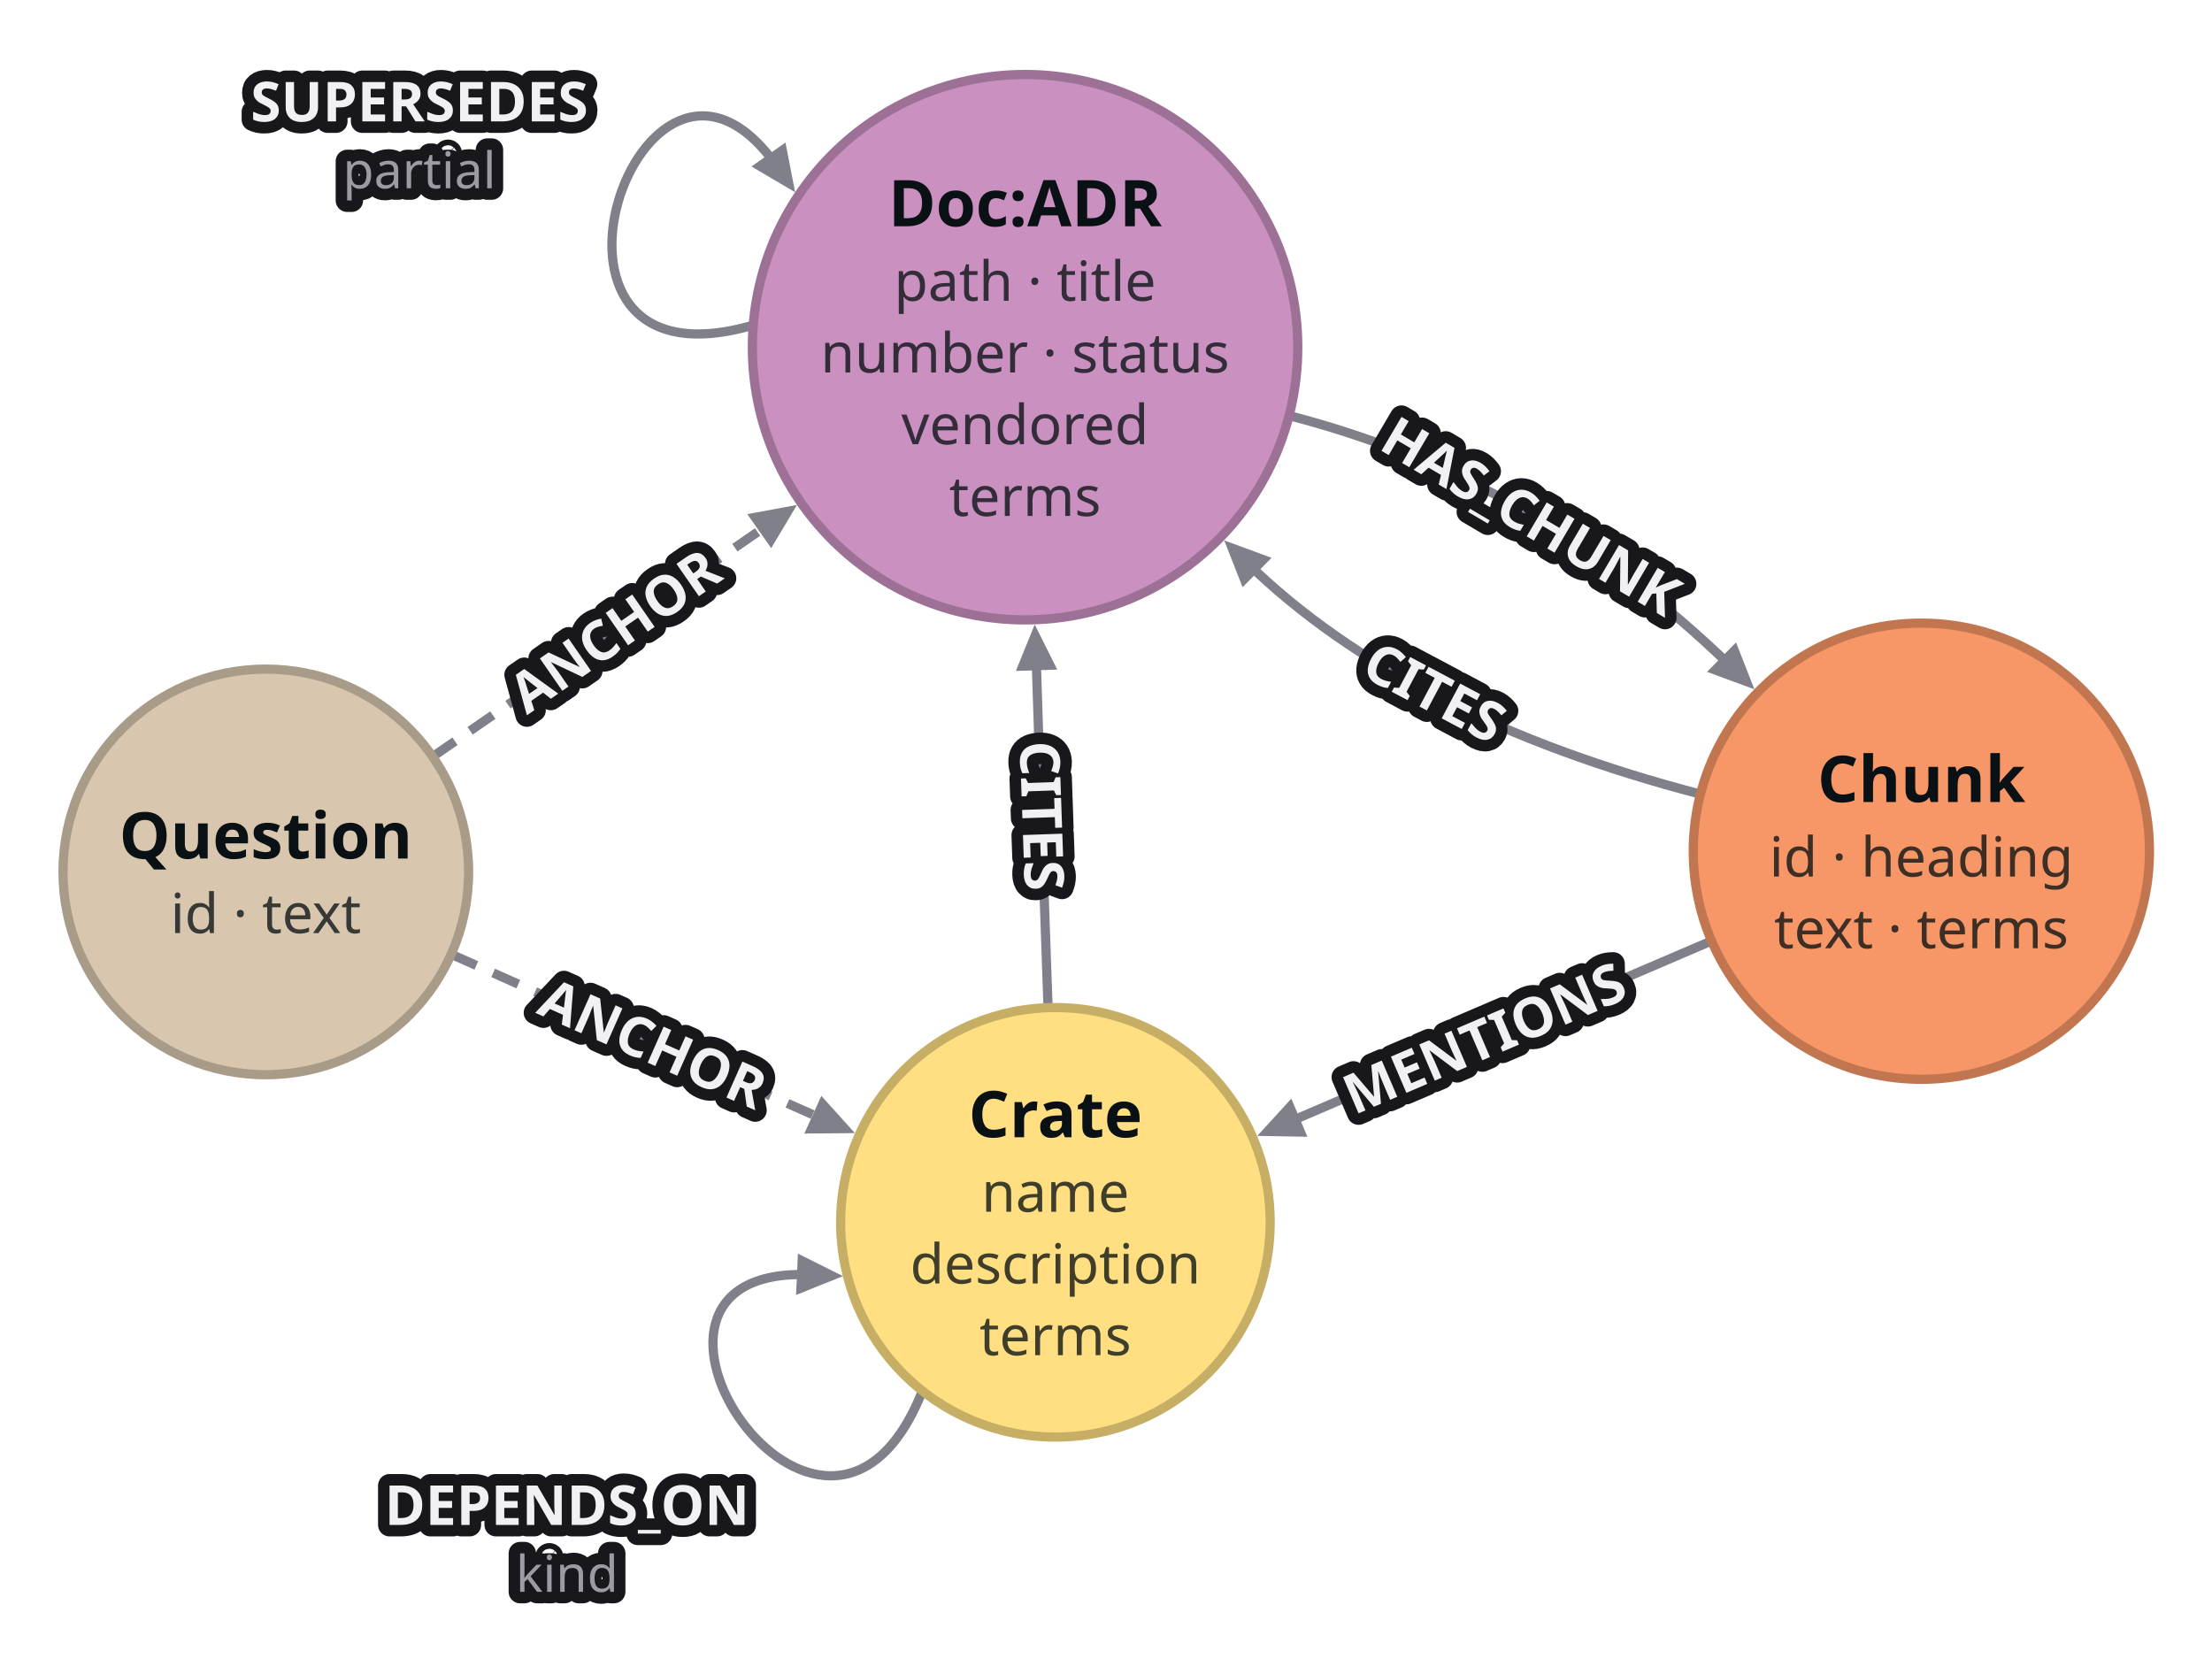
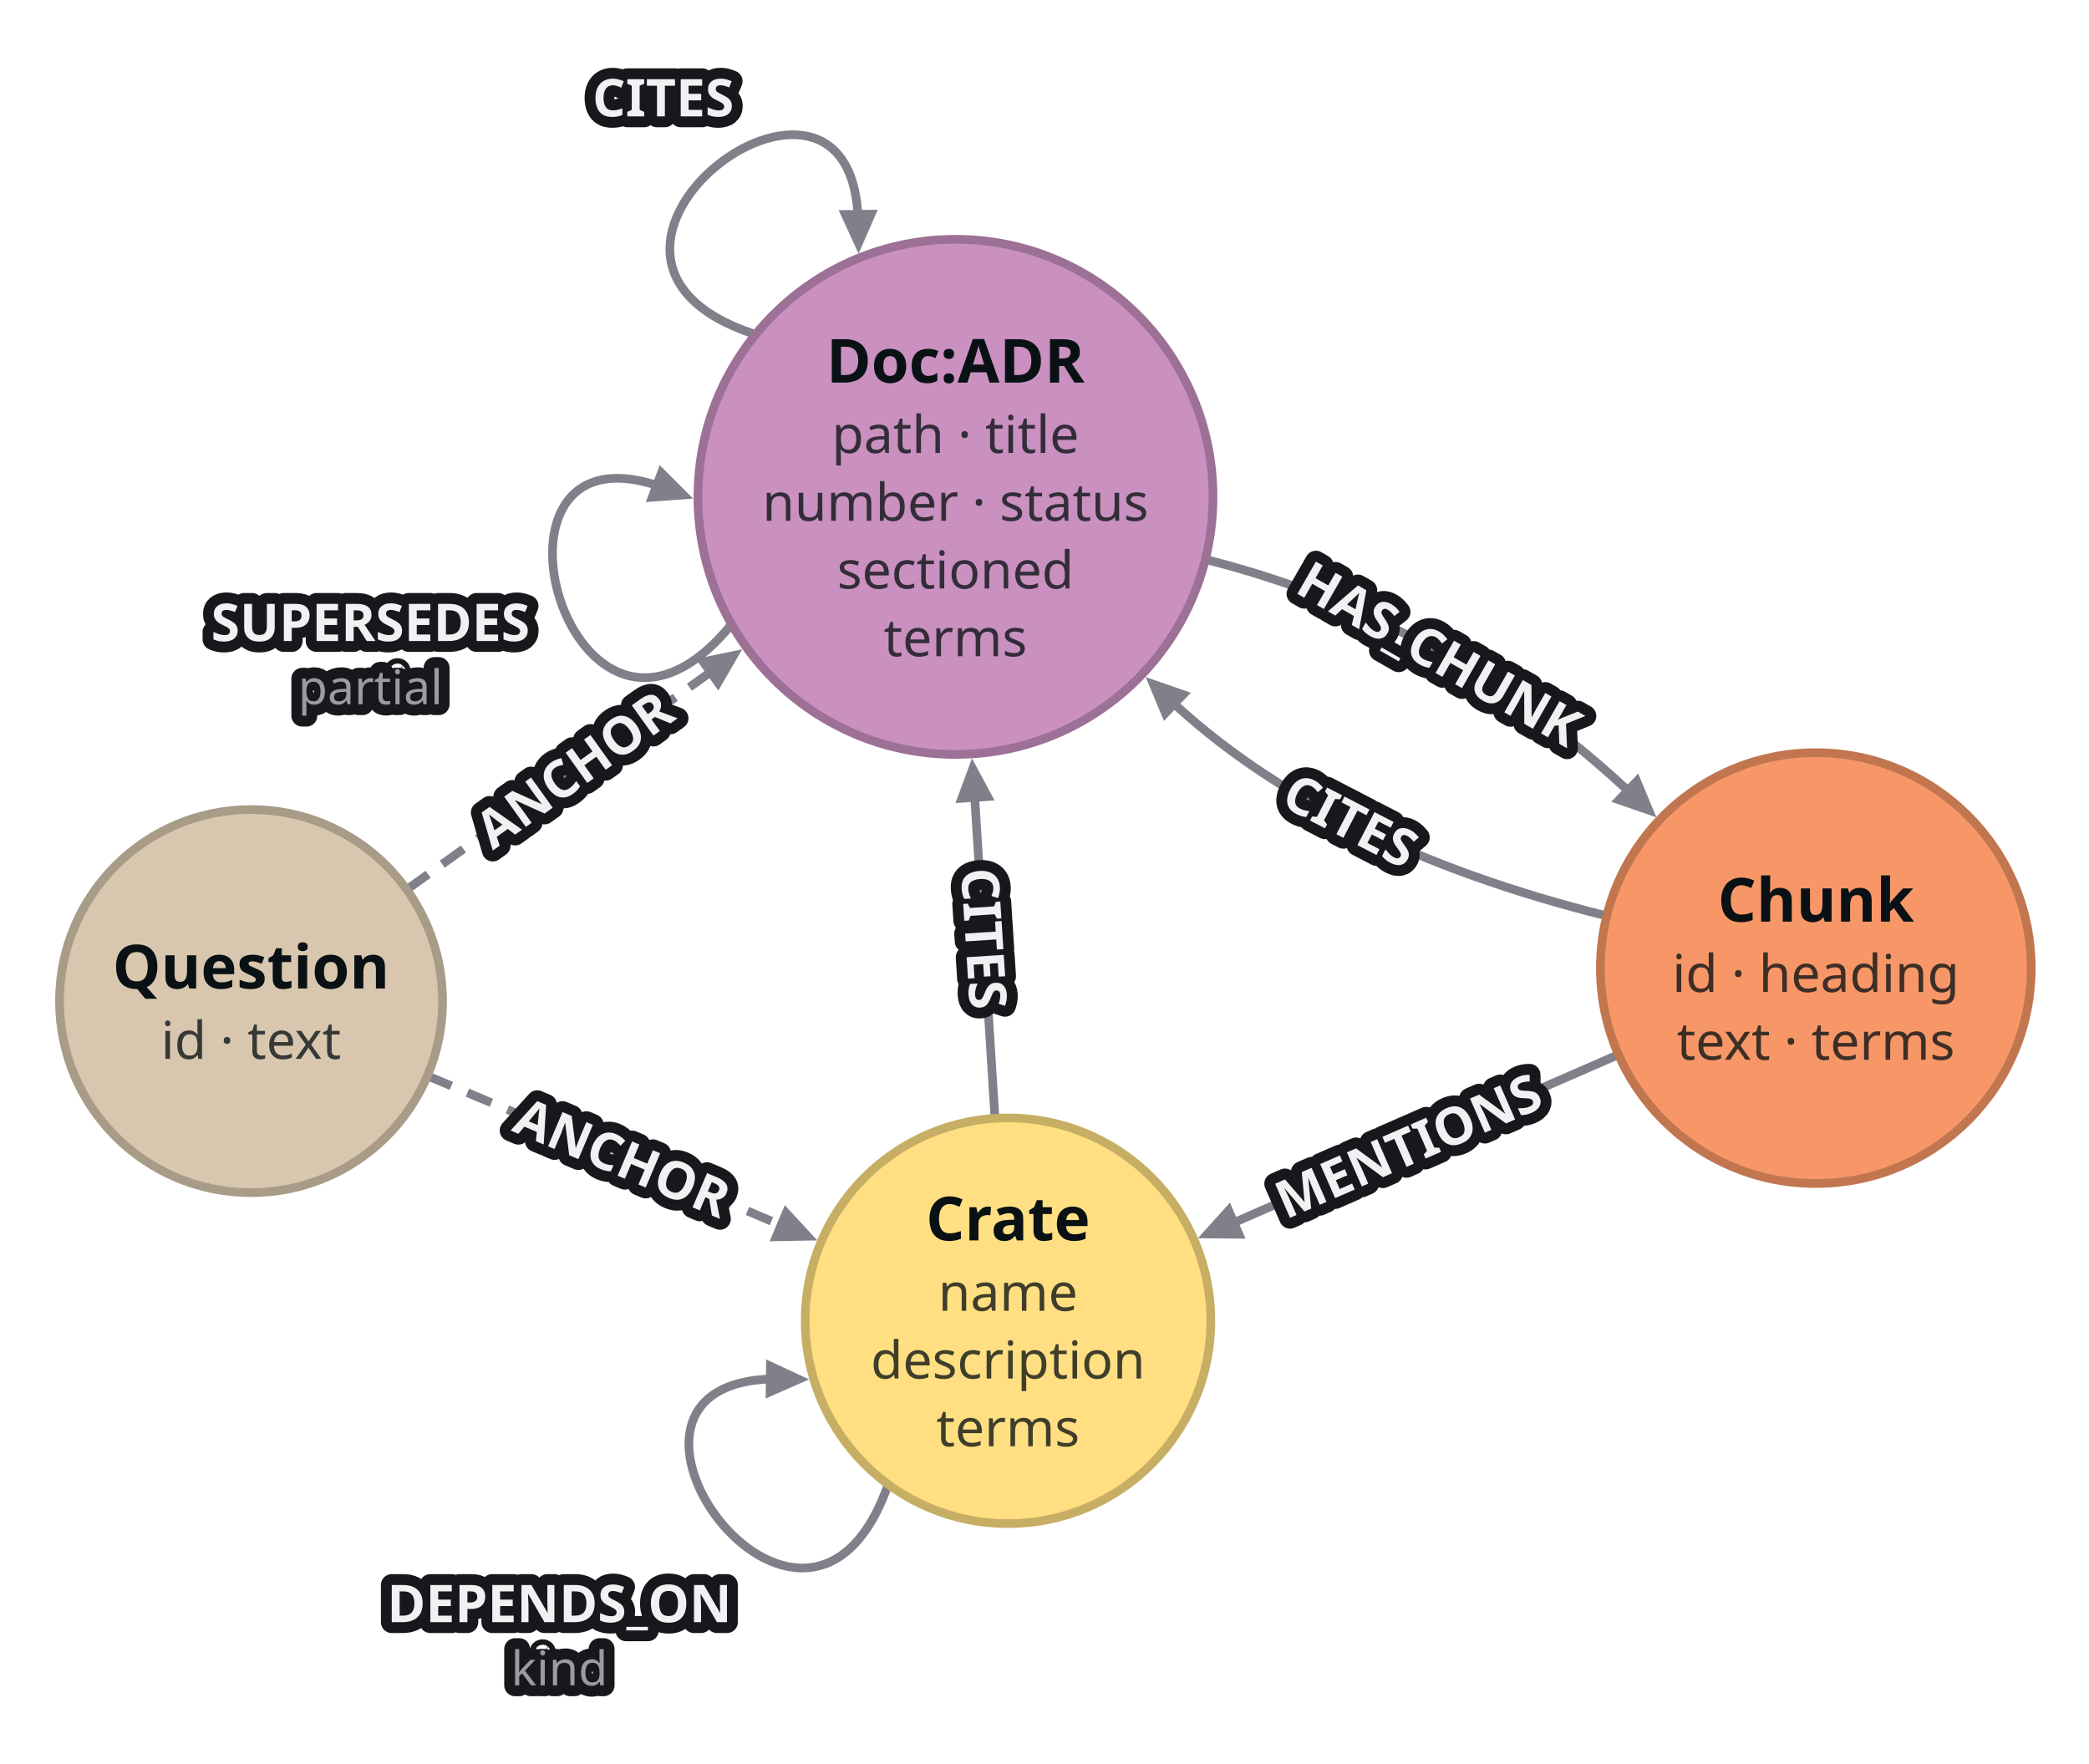
- <svg xmlns="http://www.w3.org/2000/svg" id="d-codebase-context-graph-1-dark" width="100%" style="max-width: 481px;" viewBox="-232 -179 481 364" role="img" aria-labelledby="d-codebase-context-graph-1-dark-title d-codebase-context-graph-1-dark-desc">
+ <svg xmlns="http://www.w3.org/2000/svg" id="d-codebase-context-graph-1-dark" width="100%" style="max-width: 481px;" viewBox="-232 -218 481 406" role="img" aria-labelledby="d-codebase-context-graph-1-dark-title d-codebase-context-graph-1-dark-desc">
  <style>#d-codebase-context-graph-1-dark{font-family:"Relate Sans",system-ui,sans-serif}#d-codebase-context-graph-1-dark text{text-anchor:middle}#d-codebase-context-graph-1-dark .rel{fill:none;stroke:#80808A;stroke-width:2}#d-codebase-context-graph-1-dark .dash{stroke-dasharray:6 4}#d-codebase-context-graph-1-dark .head{fill:#80808A}#d-codebase-context-graph-1-dark .node circle{stroke-width:2}#d-codebase-context-graph-1-dark .label{font-size:14px;font-weight:600;fill:#0A1114}#d-codebase-context-graph-1-dark .props{font-size:12px;font-weight:400;fill:#0A1114;fill-opacity:0.78}#d-codebase-context-graph-1-dark .type,#d-codebase-context-graph-1-dark .rprops{stroke:#18181C;stroke-width:5px;stroke-linejoin:round;paint-order:stroke}#d-codebase-context-graph-1-dark .type{font-size:12px;font-weight:600;fill:#F1F1F3}#d-codebase-context-graph-1-dark .rprops{font-size:11px;font-weight:400;fill:#9B9BA3}</style>
  <g>
-     <path class="rel dash" d="M-138,-14.4 C-113.4,-31.4 -88.9,-48.3 -64.4,-65.3" />
-     <path class="head" d="M-58.7,-69.2 L-64.3,-59.8 L-69.5,-67.2 Z" />
-     <path class="rel dash" d="M-133.9,28.5 C-106.8,40.6 -79.6,52.6 -52.5,64.6" />
-     <path class="head" d="M-46.1,67.4 L-57.1,67.5 L-53.4,59.3 Z" />
-     <path class="rel" d="M48.4,-88.6 C84.7,-79.2 116.8,-61 144.5,-34" />
-     <path class="head" d="M149.5,-29.1 L139.2,-32.9 L145.5,-39.3 Z" />
-     <path class="rel" d="M140.2,25.6 C109.4,38.8 78.6,52 47.8,65.2" />
-     <path class="head" d="M41.4,68 L48.8,59.9 L52.3,68.2 Z" />
-     <path class="rel" d="M137.8,-6.3 C95.2,-17.4 62.3,-34.1 39.2,-56.6" />
-     <path class="head" d="M34.2,-61.5 L44.5,-57.7 L38.2,-51.3 Z" />
-     <path class="rel" d="M-4.1,40.1 C-5,14.6 -5.9,-10.8 -6.7,-36.3" />
-     <path class="head" d="M-7,-43.2 L-2.1,-33.4 L-11.1,-33.1 Z" />
-     <path class="rel" d="M-31.4,123.4 C-52.7,177.4 -106.7,95.9 -55.7,98.2" />
-     <path class="head" d="M-48.7,98.5 L-58.9,102.6 L-58.5,93.6 Z" />
-     <path class="rel" d="M-68.2,-108.3 C-123.9,-92.1 -92.5,-184.6 -63.1,-142.9" />
-     <path class="head" d="M-59.1,-137.2 L-68.6,-142.8 L-61.2,-148 Z" />
+     <path class="rel dash" d="M-138.3,-13.2 C-114.5,-30.3 -90.6,-47.3 -66.8,-64.4" />
+     <path class="head" d="M-61.1,-68.5 L-66.6,-59 L-71.8,-66.3 Z" />
+     <path class="rel dash" d="M-133.6,29.7 C-105.8,41.4 -78,53.1 -50.3,64.9" />
+     <path class="head" d="M-43.8,67.6 L-54.8,67.8 L-51.3,59.5 Z" />
+     <path class="rel" d="M45.5,-89.2 C82.7,-79.9 115.6,-61.7 144.3,-34.6" />
+     <path class="head" d="M149.4,-29.8 L139,-33.4 L145.2,-39.9 Z" />
+     <path class="rel" d="M140.7,24.8 C110.6,37.9 80.4,51.1 50.3,64.3" />
+     <path class="head" d="M43.8,67.1 L51.2,58.9 L54.8,67.2 Z" />
+     <path class="rel" d="M138,-7.1 C94.6,-17.9 60.8,-34.7 36.9,-57.3" />
+     <path class="head" d="M31.8,-62.1 L42.2,-58.5 L36,-52 Z" />
+     <path class="rel" d="M-2.9,39.5 C-4.5,14.2 -6.1,-11.1 -7.7,-36.4" />
+     <path class="head" d="M-8.2,-43.4 L-3,-33.7 L-12,-33.1 Z" />
+     <path class="rel" d="M-27.5,123.8 C-46.7,178.5 -103.7,99.1 -52.7,99.5" />
+     <path class="head" d="M-45.7,99.6 L-55.7,104 L-55.6,95 Z" />
+     <path class="rel" d="M-63.6,-74.2 C-100.4,-29.4 -126.7,-123.4 -78.9,-105.6" />
+     <path class="head" d="M-72.4,-103.2 L-83.3,-102.4 L-80.1,-110.9 Z" />
+     <path class="rel" d="M-58.1,-141 C-113.2,-159 -35.1,-217.6 -34.4,-166.6" />
+     <path class="head" d="M-34.3,-159.6 L-38.9,-169.6 L-29.9,-169.7 Z" />
  </g>
  <g>
-     <g class="node" transform="translate(-174.2,10.6)">
+     <g class="node" transform="translate(-174.2,12.5)">
      <circle r="44.1" fill="#D8C7AE" stroke="#A89B88" />
      <text class="label" y="-7.8" dy="0.35em">Question</text>
      <text class="props" y="9.1" dy="0.35em">id · text</text>
    </g>
-     <g class="node" transform="translate(-9.1,-103.5)">
+     <g class="node" transform="translate(-12,-103.6)">
      <circle r="59.3" fill="#C990C0" stroke="#9D7096" />
      <text class="label" y="-31.2" dy="0.35em">Doc:ADR</text>
      <text class="props" y="-14.3" dy="0.35em">path · title</text>
      <text class="props" y="1.3" dy="0.35em">number · status</text>
-       <text class="props" y="16.9" dy="0.35em">vendored</text>
+       <text class="props" y="16.9" dy="0.35em">sectioned</text>
      <text class="props" y="32.5" dy="0.35em">terms</text>
    </g>
-     <g class="node" transform="translate(-2.5,86.8)">
+     <g class="node" transform="translate(0.1,86.1)">
      <circle r="46.7" fill="#FFDF81" stroke="#C7AE65" />
      <text class="label" y="-23.4" dy="0.35em">Crate</text>
      <text class="props" y="-6.5" dy="0.35em">name</text>
      <text class="props" y="9.1" dy="0.35em">description</text>
      <text class="props" y="24.7" dy="0.35em">terms</text>
    </g>
-     <g class="node" transform="translate(185.8,6.1)">
+     <g class="node" transform="translate(186.1,4.9)">
      <circle r="49.6" fill="#F79767" stroke="#C17650" />
      <text class="label" y="-15.6" dy="0.35em">Chunk</text>
      <text class="props" y="1.3" dy="0.35em">id · heading</text>
      <text class="props" y="16.9" dy="0.35em">text · terms</text>
    </g>
  </g>
  <g>
-     <g transform="translate(-98.3,-41.8) rotate(-34.7)">
+     <g transform="translate(-99.7,-40.8) rotate(-35.6)">
      <text class="type" y="0" dy="0.35em">ANCHOR</text>
    </g>
-     <g transform="translate(-90,48) rotate(23.9)">
+     <g transform="translate(-88.7,48.6) rotate(22.9)">
      <text class="type" y="0" dy="0.35em">ANCHOR</text>
    </g>
-     <g transform="translate(100.9,-66.7) rotate(30.5)">
+     <g transform="translate(99.4,-67.4) rotate(29.8)">
      <text class="type" y="0" dy="0.35em">HAS_CHUNK</text>
    </g>
-     <g transform="translate(90.8,46.8) rotate(-23.2)">
+     <g transform="translate(92.3,45.9) rotate(-23.6)">
      <text class="type" y="0" dy="0.35em">MENTIONS</text>
    </g>
-     <g transform="translate(79.9,-28.4) rotate(28)">
+     <g transform="translate(78.9,-29) rotate(27.4)">
      <text class="type" y="0" dy="0.35em">CITES</text>
    </g>
-     <g transform="translate(-5.5,-1.6) rotate(88)">
+     <g transform="translate(-5.5,-1.9) rotate(86.3)">
      <text class="type" y="0" dy="0.35em">CITES</text>
    </g>
-     <g transform="translate(-108.7,155.5)">
+     <g transform="translate(-103.2,158.4)">
      <text class="type" y="-7.1" dy="0.35em">DEPENDS_ON</text>
      <text class="rprops" y="7.8" dy="0.35em">kind</text>
    </g>
-     <g transform="translate(-140.8,-149.7)">
+     <g transform="translate(-146.7,-67.5)">
      <text class="type" y="-7.1" dy="0.35em">SUPERSEDES</text>
      <text class="rprops" y="7.8" dy="0.35em">partial</text>
    </g>
+     <g transform="translate(-79.3,-195.4)">
+       <text class="type" y="0" dy="0.35em">CITES</text>
+     </g>
  </g>
</svg>
